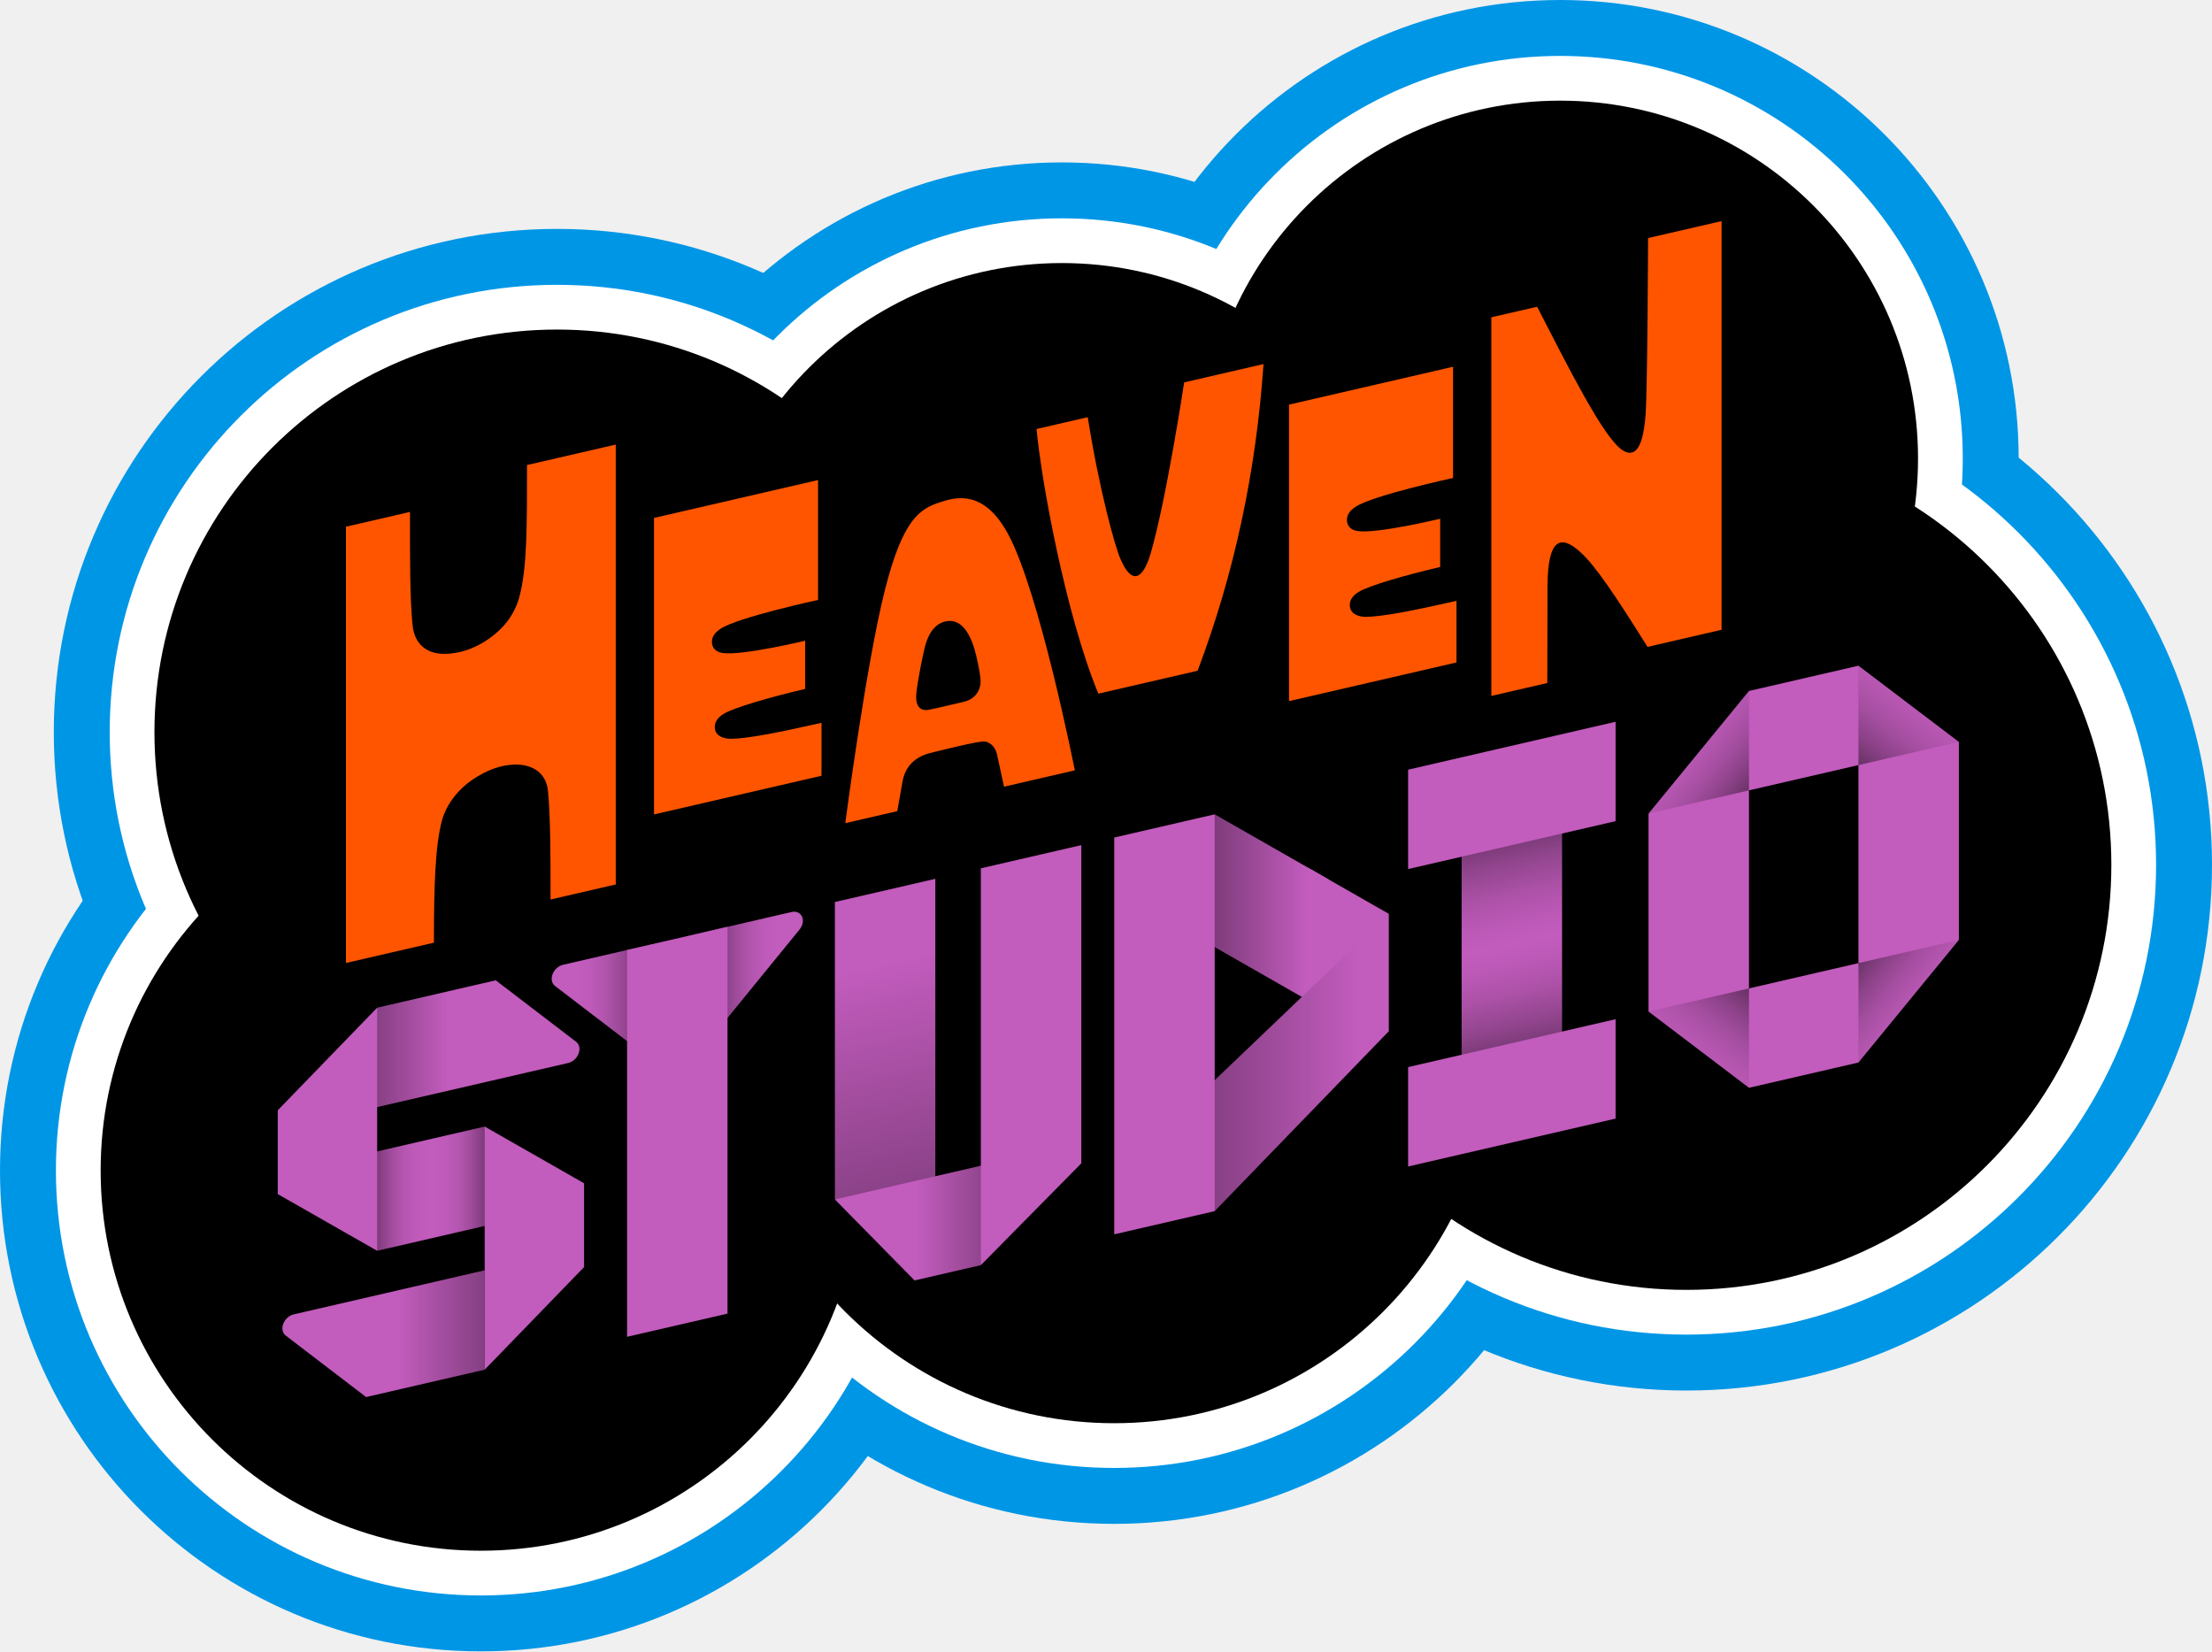
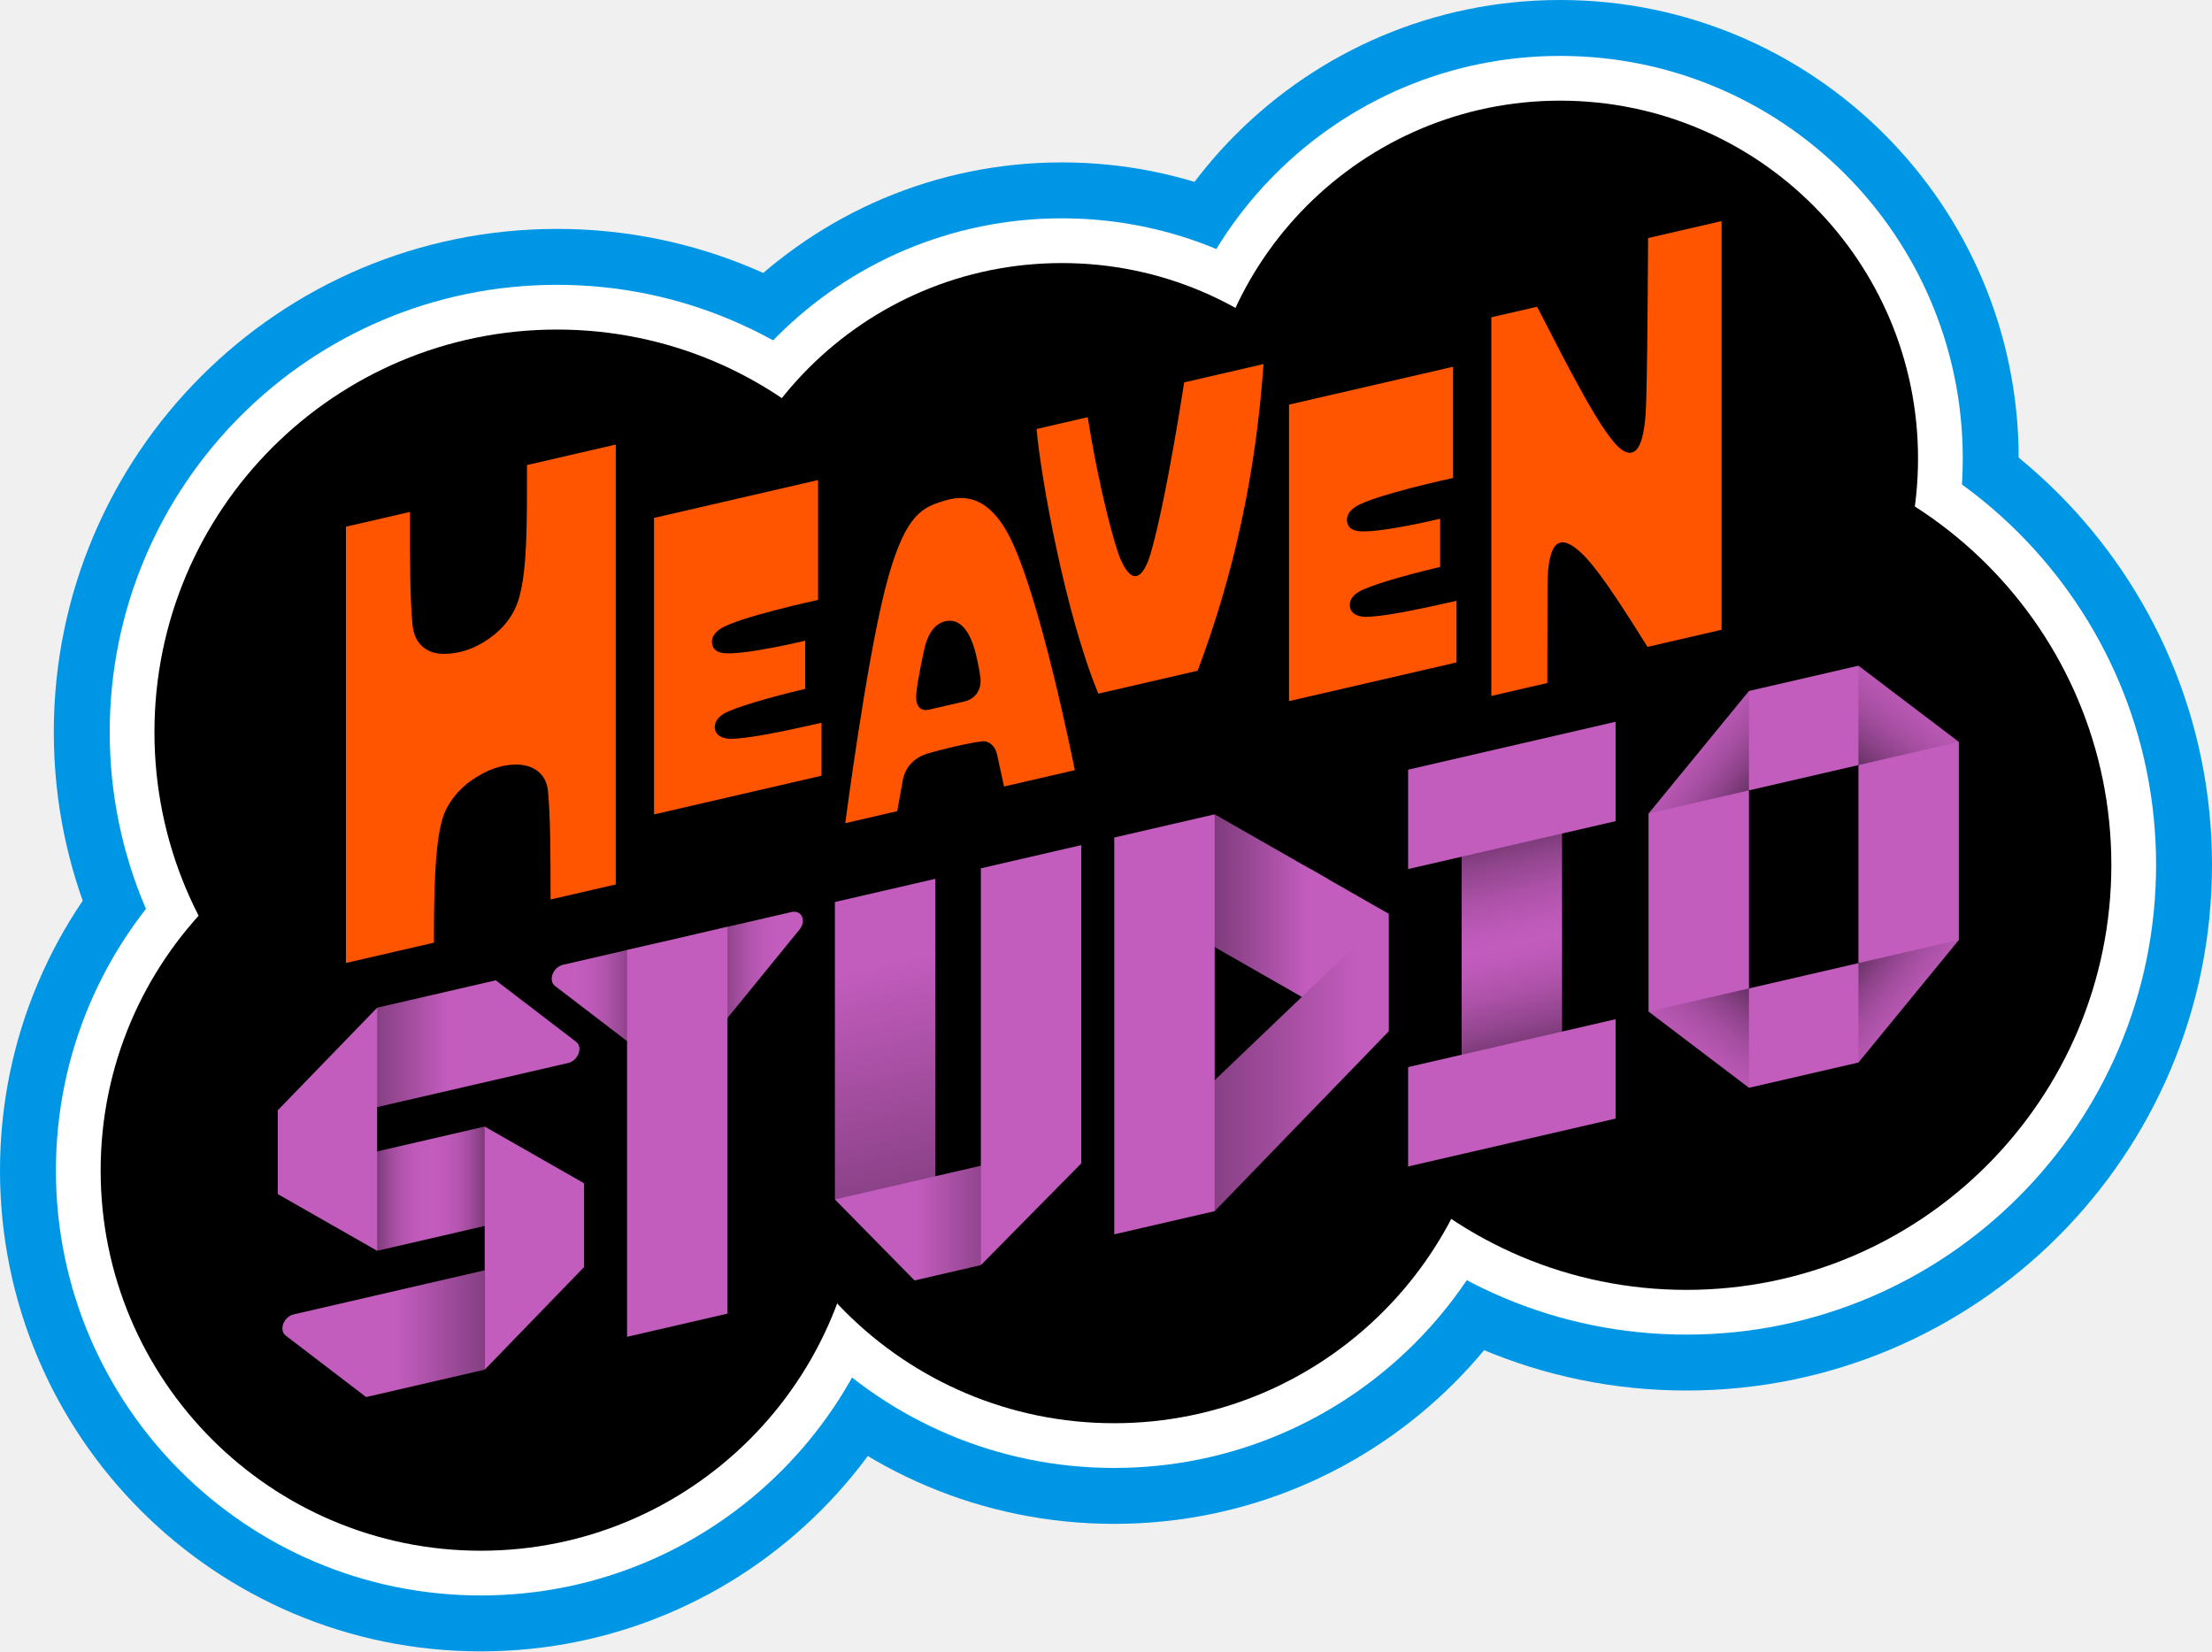
<svg xmlns="http://www.w3.org/2000/svg" version="1.1" id="Layer_1" x="0px" y="0px" viewBox="0 0 666.667 497.678" xml:space="preserve" width="666.667" height="497.678">
-   <defs id="defs27555" />
-   <style type="text/css" id="style27198">
+   <defs id="defs1406" />
+   <style type="text/css" id="style1049">
	.st0{fill:#0096E6;}
	.st1{fill:#FFFFFF;}
	.st2{fill:url(#SVGID_1_);}
	.st3{fill:url(#SVGID_2_);}
	.st4{fill:url(#SVGID_3_);}
	.st5{fill:url(#SVGID_4_);}
	.st6{fill:#C25CBD;}
	.st7{fill:url(#SVGID_5_);}
	.st8{fill:url(#SVGID_6_);}
	.st9{fill:url(#SVGID_7_);}
	.st10{fill:url(#SVGID_8_);}
	.st11{fill:url(#SVGID_9_);}
	.st12{fill:url(#SVGID_10_);}
	.st13{fill:url(#SVGID_11_);}
	.st14{fill:url(#SVGID_12_);}
	.st15{fill:url(#SVGID_13_);}
	.st16{fill:#FF5500;}
</style>
  <g id="Cloud_00000083799666631409244050000015707857231055609009_" transform="scale(1.333333)">
    <g id="Light_Blue_00000160191808892990395100000006227512186535804863_">
-       <circle class="st0" cx="381.195" cy="195.495" r="118.805" id="circle27200" />
-       <circle class="st0" cx="251.838" cy="235.744" r="108.694" id="circle27202" />
-       <circle class="st0" cx="108.694" cy="264.565" r="108.694" id="circle27204" />
-       <circle class="st0" cx="352.664" cy="103.639" r="103.639" id="circle27206" />
-       <circle class="st0" cx="240.025" cy="140.348" r="103.639" id="circle27208" />
-       <circle class="st0" cx="125.91" cy="165.489" r="113.75" id="circle27210" />
+       <circle class="st0" cx="381.195" cy="195.495" r="118.805" id="circle1051" />
+       <circle class="st0" cx="251.838" cy="235.744" r="108.694" id="circle1053" />
+       <circle class="st0" cx="108.694" cy="264.565" r="108.694" id="circle1055" />
+       <circle class="st0" cx="352.664" cy="103.639" r="103.639" id="circle1057" />
+       <circle class="st0" cx="240.025" cy="140.348" r="103.639" id="circle1059" />
+       <circle class="st0" cx="125.91" cy="165.489" r="113.75" id="circle1061" />
    </g>
    <g id="White_00000173863859387743365500000013956353504390998424_">
-       <circle class="st1" cx="381.195" cy="195.495" r="106.166" id="circle27213" />
-       <circle class="st1" cx="251.838" cy="235.744" r="96.055" id="circle27215" />
-       <circle class="st1" cx="108.694" cy="264.565" r="96.055" id="circle27217" />
-       <circle class="st1" cx="352.664" cy="103.639" r="91" id="circle27219" />
-       <circle class="st1" cx="240.025" cy="140.348" r="91" id="circle27221" />
-       <circle class="st1" cx="125.91" cy="165.489" r="101.111" id="circle27223" />
+       <circle class="st1" cx="381.195" cy="195.495" r="106.166" id="circle1064" />
+       <circle class="st1" cx="251.838" cy="235.744" r="96.055" id="circle1066" />
+       <circle class="st1" cx="108.694" cy="264.565" r="96.055" id="circle1068" />
+       <circle class="st1" cx="352.664" cy="103.639" r="91" id="circle1070" />
+       <circle class="st1" cx="240.025" cy="140.348" r="91" id="circle1072" />
+       <circle class="st1" cx="125.91" cy="165.489" r="101.111" id="circle1074" />
    </g>
    <g id="Black_00000169545454085168482590000000394691436740915639_">
-       <circle cx="381.195" cy="195.495" r="96.055" id="circle27226" />
-       <circle cx="251.838" cy="235.744" r="85.944" id="circle27228" />
-       <circle cx="108.694" cy="264.565" r="85.944" id="circle27230" />
-       <circle cx="352.664" cy="103.639" r="80.889" id="circle27232" />
-       <circle cx="240.026" cy="140.348" r="80.889" id="circle27234" />
-       <circle cx="125.91" cy="165.489" r="91" id="circle27236" />
+       <circle cx="381.195" cy="195.495" r="96.055" id="circle1077" />
+       <circle cx="251.838" cy="235.744" r="85.944" id="circle1079" />
+       <circle cx="108.694" cy="264.565" r="85.944" id="circle1081" />
+       <circle cx="352.664" cy="103.639" r="80.889" id="circle1083" />
+       <circle cx="240.026" cy="140.348" r="80.889" id="circle1085" />
+       <circle cx="125.91" cy="165.489" r="91" id="circle1087" />
    </g>
  </g>
  <g id="Heaven_Studio" transform="scale(1.333333)">
    <g id="O">
-       <g id="g27261">
+       <g id="g1112">
        <linearGradient id="SVGID_1_" gradientUnits="userSpaceOnUse" x1="438.566" y1="-32.044" x2="413.37" y2="-6.848" gradientTransform="matrix(1,-0.23087,0,1,0,283.5947)">
-           <stop offset="0" style="stop-color:#C25CBD" id="stop27240" />
-           <stop offset="0.182" style="stop-color:#BF5ABA" id="stop27242" />
-           <stop offset="0.328" style="stop-color:#B556B0" id="stop27244" />
-           <stop offset="0.462" style="stop-color:#A44EA0" id="stop27246" />
-           <stop offset="0.588" style="stop-color:#8C4288" id="stop27248" />
-           <stop offset="0.709" style="stop-color:#6D346A" id="stop27250" />
-           <stop offset="0.826" style="stop-color:#472246" id="stop27252" />
-           <stop offset="0.938" style="stop-color:#1C0D1B" id="stop27254" />
-           <stop offset="1" style="stop-color:#000000" id="stop27256" />
-         </linearGradient>
-         <polygon class="st2" points="442.784,167.691 431.433,174.156 420.083,172.932 416.238,162.587 420.083,150.467 " id="polygon27259" style="fill:url(#SVGID_1_)" />
-       </g>
-       <g id="g27284">
+           <stop offset="0" style="stop-color:#C25CBD" id="stop1091" />
+           <stop offset="0.182" style="stop-color:#BF5ABA" id="stop1093" />
+           <stop offset="0.328" style="stop-color:#B556B0" id="stop1095" />
+           <stop offset="0.462" style="stop-color:#A44EA0" id="stop1097" />
+           <stop offset="0.588" style="stop-color:#8C4288" id="stop1099" />
+           <stop offset="0.709" style="stop-color:#6D346A" id="stop1101" />
+           <stop offset="0.826" style="stop-color:#472246" id="stop1103" />
+           <stop offset="0.938" style="stop-color:#1C0D1B" id="stop1105" />
+           <stop offset="1" style="stop-color:#000000" id="stop1107" />
+         </linearGradient>
+         <polygon class="st2" points="442.784,167.691 431.433,174.156 420.083,172.932 416.238,162.587 420.083,150.467 " id="polygon1110" style="fill:url(#SVGID_1_)" />
+       </g>
+       <g id="g1135">
        <linearGradient id="SVGID_2_" gradientUnits="userSpaceOnUse" x1="375.11" y1="-33.789" x2="403.232" y2="-5.667" gradientTransform="matrix(1,-0.23087,0,1,0,283.5947)">
-           <stop offset="0" style="stop-color:#C25CBD" id="stop27263" />
-           <stop offset="0.182" style="stop-color:#BF5ABA" id="stop27265" />
-           <stop offset="0.328" style="stop-color:#B556B0" id="stop27267" />
-           <stop offset="0.462" style="stop-color:#A44EA0" id="stop27269" />
-           <stop offset="0.588" style="stop-color:#8C4288" id="stop27271" />
-           <stop offset="0.709" style="stop-color:#6D346A" id="stop27273" />
-           <stop offset="0.826" style="stop-color:#472246" id="stop27275" />
-           <stop offset="0.938" style="stop-color:#1C0D1B" id="stop27277" />
-           <stop offset="1" style="stop-color:#000000" id="stop27279" />
-         </linearGradient>
-         <polygon class="st3" points="395.338,178.645 383.987,185.11 372.637,183.886 395.338,156.18 399.182,166.525 " id="polygon27282" style="fill:url(#SVGID_2_)" />
-       </g>
-       <g id="g27307">
+           <stop offset="0" style="stop-color:#C25CBD" id="stop1114" />
+           <stop offset="0.182" style="stop-color:#BF5ABA" id="stop1116" />
+           <stop offset="0.328" style="stop-color:#B556B0" id="stop1118" />
+           <stop offset="0.462" style="stop-color:#A44EA0" id="stop1120" />
+           <stop offset="0.588" style="stop-color:#8C4288" id="stop1122" />
+           <stop offset="0.709" style="stop-color:#6D346A" id="stop1124" />
+           <stop offset="0.826" style="stop-color:#472246" id="stop1126" />
+           <stop offset="0.938" style="stop-color:#1C0D1B" id="stop1128" />
+           <stop offset="1" style="stop-color:#000000" id="stop1130" />
+         </linearGradient>
+         <polygon class="st3" points="395.338,178.645 383.987,185.11 372.637,183.886 395.338,156.18 399.182,166.525 " id="polygon1133" style="fill:url(#SVGID_2_)" />
+       </g>
+       <g id="g1158">
        <linearGradient id="SVGID_3_" gradientUnits="userSpaceOnUse" x1="2049.107" y1="2233.979" x2="2023.911" y2="2259.175" gradientTransform="matrix(-1,0.23087,0,-1,2425.962,2006.944)">
-           <stop offset="0" style="stop-color:#C25CBD" id="stop27286" />
-           <stop offset="0.182" style="stop-color:#BF5ABA" id="stop27288" />
-           <stop offset="0.328" style="stop-color:#B556B0" id="stop27290" />
-           <stop offset="0.462" style="stop-color:#A44EA0" id="stop27292" />
-           <stop offset="0.588" style="stop-color:#8C4288" id="stop27294" />
-           <stop offset="0.709" style="stop-color:#6D346A" id="stop27296" />
-           <stop offset="0.826" style="stop-color:#472246" id="stop27298" />
-           <stop offset="0.938" style="stop-color:#1C0D1B" id="stop27300" />
-           <stop offset="1" style="stop-color:#000000" id="stop27302" />
-         </linearGradient>
-         <polygon class="st4" points="372.637,228.648 383.987,222.183 395.338,223.407 399.189,233.75 395.338,245.872 " id="polygon27305" style="fill:url(#SVGID_3_)" />
-       </g>
-       <g id="g27330">
+           <stop offset="0" style="stop-color:#C25CBD" id="stop1137" />
+           <stop offset="0.182" style="stop-color:#BF5ABA" id="stop1139" />
+           <stop offset="0.328" style="stop-color:#B556B0" id="stop1141" />
+           <stop offset="0.462" style="stop-color:#A44EA0" id="stop1143" />
+           <stop offset="0.588" style="stop-color:#8C4288" id="stop1145" />
+           <stop offset="0.709" style="stop-color:#6D346A" id="stop1147" />
+           <stop offset="0.826" style="stop-color:#472246" id="stop1149" />
+           <stop offset="0.938" style="stop-color:#1C0D1B" id="stop1151" />
+           <stop offset="1" style="stop-color:#000000" id="stop1153" />
+         </linearGradient>
+         <polygon class="st4" points="372.637,228.648 383.987,222.183 395.338,223.407 399.189,233.75 395.338,245.872 " id="polygon1156" style="fill:url(#SVGID_3_)" />
+       </g>
+       <g id="g1181">
        <linearGradient id="SVGID_4_" gradientUnits="userSpaceOnUse" x1="1985.651" y1="2232.233" x2="2013.774" y2="2260.356" gradientTransform="matrix(-1,0.23087,0,-1,2425.962,2006.944)">
-           <stop offset="0" style="stop-color:#C25CBD" id="stop27309" />
-           <stop offset="0.182" style="stop-color:#BF5ABA" id="stop27311" />
-           <stop offset="0.328" style="stop-color:#B556B0" id="stop27313" />
-           <stop offset="0.462" style="stop-color:#A44EA0" id="stop27315" />
-           <stop offset="0.588" style="stop-color:#8C4288" id="stop27317" />
-           <stop offset="0.709" style="stop-color:#6D346A" id="stop27319" />
-           <stop offset="0.826" style="stop-color:#472246" id="stop27321" />
-           <stop offset="0.938" style="stop-color:#1C0D1B" id="stop27323" />
-           <stop offset="1" style="stop-color:#000000" id="stop27325" />
-         </linearGradient>
-         <polygon class="st5" points="420.083,217.694 431.433,211.229 442.784,212.453 420.083,240.16 416.245,229.813 " id="polygon27328" style="fill:url(#SVGID_4_)" />
-       </g>
-       <g id="g27334">
-         <polygon class="st6" points="420.083,217.694 420.083,240.16 395.338,245.872 395.338,223.407 " id="polygon27332" />
-       </g>
-       <g id="g27338">
-         <polygon class="st6" points="420.083,150.467 420.083,172.932 395.338,178.645 395.338,156.18 " id="polygon27336" />
-       </g>
-       <g id="g27342">
-         <polygon class="st6" points="395.338,178.645 395.338,223.407 372.637,228.648 372.637,183.886 " id="polygon27340" />
-       </g>
-       <g id="g27346">
-         <polygon class="st6" points="442.784,167.691 442.784,212.453 420.083,217.694 420.083,172.932 " id="polygon27344" />
+           <stop offset="0" style="stop-color:#C25CBD" id="stop1160" />
+           <stop offset="0.182" style="stop-color:#BF5ABA" id="stop1162" />
+           <stop offset="0.328" style="stop-color:#B556B0" id="stop1164" />
+           <stop offset="0.462" style="stop-color:#A44EA0" id="stop1166" />
+           <stop offset="0.588" style="stop-color:#8C4288" id="stop1168" />
+           <stop offset="0.709" style="stop-color:#6D346A" id="stop1170" />
+           <stop offset="0.826" style="stop-color:#472246" id="stop1172" />
+           <stop offset="0.938" style="stop-color:#1C0D1B" id="stop1174" />
+           <stop offset="1" style="stop-color:#000000" id="stop1176" />
+         </linearGradient>
+         <polygon class="st5" points="420.083,217.694 431.433,211.229 442.784,212.453 420.083,240.16 416.245,229.813 " id="polygon1179" style="fill:url(#SVGID_4_)" />
+       </g>
+       <g id="g1185">
+         <polygon class="st6" points="420.083,217.694 420.083,240.16 395.338,245.872 395.338,223.407 " id="polygon1183" />
+       </g>
+       <g id="g1189">
+         <polygon class="st6" points="420.083,150.467 420.083,172.932 395.338,178.645 395.338,156.18 " id="polygon1187" />
+       </g>
+       <g id="g1193">
+         <polygon class="st6" points="395.338,178.645 395.338,223.407 372.637,228.648 372.637,183.886 " id="polygon1191" />
+       </g>
+       <g id="g1197">
+         <polygon class="st6" points="442.784,167.691 442.784,212.453 420.083,217.694 420.083,172.932 " id="polygon1195" />
      </g>
    </g>
    <g id="I">
-       <g id="g27378">
+       <g id="g1229">
        <linearGradient id="SVGID_5_" gradientUnits="userSpaceOnUse" x1="341.739" y1="52.162" x2="341.739" y2="-34.758" gradientTransform="matrix(1,-0.23087,0,1,0,283.5947)">
-           <stop offset="0" style="stop-color:#000000" id="stop27349" />
-           <stop offset="0.1" style="stop-color:#3A1C39" id="stop27351" />
-           <stop offset="0.196" style="stop-color:#6B3368" id="stop27353" />
-           <stop offset="0.287" style="stop-color:#91458D" id="stop27355" />
-           <stop offset="0.37" style="stop-color:#AC51A7" id="stop27357" />
-           <stop offset="0.444" style="stop-color:#BC59B7" id="stop27359" />
-           <stop offset="0.5" style="stop-color:#C25CBD" id="stop27361" />
-           <stop offset="0.556" style="stop-color:#BC59B7" id="stop27363" />
-           <stop offset="0.63" style="stop-color:#AC51A7" id="stop27365" />
-           <stop offset="0.713" style="stop-color:#91458D" id="stop27367" />
-           <stop offset="0.804" style="stop-color:#6B3368" id="stop27369" />
-           <stop offset="0.9" style="stop-color:#3A1C39" id="stop27371" />
-           <stop offset="1" style="stop-color:#000000" id="stop27373" />
-         </linearGradient>
-         <polygon class="st7" points="353.09,167.32 353.09,254.24 330.388,259.481 330.388,172.561 " id="polygon27376" style="fill:url(#SVGID_5_)" />
-       </g>
-       <g id="g27382">
-         <polygon class="st6" points="365.186,163.141 365.186,185.606 318.292,196.433 318.292,173.967 " id="polygon27380" />
-       </g>
-       <g id="g27386">
-         <polygon class="st6" points="365.186,230.368 365.186,252.833 318.292,263.66 318.292,241.194 " id="polygon27384" />
+           <stop offset="0" style="stop-color:#000000" id="stop1200" />
+           <stop offset="0.1" style="stop-color:#3A1C39" id="stop1202" />
+           <stop offset="0.196" style="stop-color:#6B3368" id="stop1204" />
+           <stop offset="0.287" style="stop-color:#91458D" id="stop1206" />
+           <stop offset="0.37" style="stop-color:#AC51A7" id="stop1208" />
+           <stop offset="0.444" style="stop-color:#BC59B7" id="stop1210" />
+           <stop offset="0.5" style="stop-color:#C25CBD" id="stop1212" />
+           <stop offset="0.556" style="stop-color:#BC59B7" id="stop1214" />
+           <stop offset="0.63" style="stop-color:#AC51A7" id="stop1216" />
+           <stop offset="0.713" style="stop-color:#91458D" id="stop1218" />
+           <stop offset="0.804" style="stop-color:#6B3368" id="stop1220" />
+           <stop offset="0.9" style="stop-color:#3A1C39" id="stop1222" />
+           <stop offset="1" style="stop-color:#000000" id="stop1224" />
+         </linearGradient>
+         <polygon class="st7" points="353.09,167.32 353.09,254.24 330.388,259.481 330.388,172.561 " id="polygon1227" style="fill:url(#SVGID_5_)" />
+       </g>
+       <g id="g1233">
+         <polygon class="st6" points="365.186,163.141 365.186,185.606 318.292,196.433 318.292,173.967 " id="polygon1231" />
+       </g>
+       <g id="g1237">
+         <polygon class="st6" points="365.186,230.368 365.186,252.833 318.292,263.66 318.292,241.194 " id="polygon1235" />
      </g>
    </g>
    <g id="D">
-       <g id="g27391">
-         <polygon class="st6" points="295.927,196.269 313.926,206.553 294.238,229.203 " id="polygon27389" />
-       </g>
-       <g id="g27400">
+       <g id="g1242">
+         <polygon class="st6" points="295.927,196.269 313.926,206.553 294.238,229.203 " id="polygon1240" />
+       </g>
+       <g id="g1251">
        <linearGradient id="SVGID_6_" gradientUnits="userSpaceOnUse" x1="307.265" y1="-10.832" x2="203.392" y2="-10.832" gradientTransform="matrix(1,-0.23087,0,1,0,283.5947)">
-           <stop offset="0.115" style="stop-color:#C25CBD" id="stop27393" />
-           <stop offset="0.687" style="stop-color:#000000" id="stop27395" />
-         </linearGradient>
-         <polygon class="st8" points="300.258,198.743 300.258,228.755 268.159,210.411 274.566,184.062 " id="polygon27398" style="fill:url(#SVGID_6_)" />
-       </g>
-       <g id="g27409">
+           <stop offset="0.115" style="stop-color:#C25CBD" id="stop1244" />
+           <stop offset="0.687" style="stop-color:#000000" id="stop1246" />
+         </linearGradient>
+         <polygon class="st8" points="300.258,198.743 300.258,228.755 268.159,210.411 274.566,184.062 " id="polygon1249" style="fill:url(#SVGID_6_)" />
+       </g>
+       <g id="g1260">
        <linearGradient id="SVGID_7_" gradientUnits="userSpaceOnUse" x1="306.817" y1="24.491" x2="200.02" y2="24.491" gradientTransform="matrix(1,-0.23087,0,1,0,283.5947)">
-           <stop offset="0" style="stop-color:#C25CBD" id="stop27402" />
-           <stop offset="1" style="stop-color:#000000" id="stop27404" />
-         </linearGradient>
-         <polygon class="st9" points="274.566,273.755 269.358,249.124 313.926,206.553 313.926,233.09 " id="polygon27407" style="fill:url(#SVGID_7_)" />
-       </g>
-       <g id="g27413">
-         <polygon class="st6" points="274.566,184.062 274.566,273.755 251.865,278.996 251.865,189.303 " id="polygon27411" />
+           <stop offset="0" style="stop-color:#C25CBD" id="stop1253" />
+           <stop offset="1" style="stop-color:#000000" id="stop1255" />
+         </linearGradient>
+         <polygon class="st9" points="274.566,273.755 269.358,249.124 313.926,206.553 313.926,233.09 " id="polygon1258" style="fill:url(#SVGID_7_)" />
+       </g>
+       <g id="g1264">
+         <polygon class="st6" points="274.566,184.062 274.566,273.755 251.865,278.996 251.865,189.303 " id="polygon1262" />
      </g>
    </g>
    <g id="U">
-       <g id="g27423">
+       <g id="g1274">
        <linearGradient id="SVGID_8_" gradientUnits="userSpaceOnUse" x1="200.07" y1="-19.608" x2="200.07" y2="161.121" gradientTransform="matrix(1,-0.23087,0,1,0,283.5947)">
-           <stop offset="0" style="stop-color:#C25CBD" id="stop27416" />
-           <stop offset="1" style="stop-color:#000000" id="stop27418" />
-         </linearGradient>
-         <polygon class="st10" points="211.421,198.64 211.421,273.556 188.719,271.109 188.719,203.881 " id="polygon27421" style="fill:url(#SVGID_8_)" />
-       </g>
-       <g id="g27432">
+           <stop offset="0" style="stop-color:#C25CBD" id="stop1267" />
+           <stop offset="1" style="stop-color:#000000" id="stop1269" />
+         </linearGradient>
+         <polygon class="st10" points="211.421,198.64 211.421,273.556 188.719,271.109 188.719,203.881 " id="polygon1272" style="fill:url(#SVGID_8_)" />
+       </g>
+       <g id="g1283">
        <linearGradient id="SVGID_9_" gradientUnits="userSpaceOnUse" x1="207.406" y1="42.316" x2="264.961" y2="42.316" gradientTransform="matrix(1,-0.23087,0,1,0,283.5947)">
-           <stop offset="0" style="stop-color:#C25CBD" id="stop27425" />
-           <stop offset="1" style="stop-color:#000000" id="stop27427" />
-         </linearGradient>
-         <polygon class="st11" points="228.12,262.012 221.713,285.957 206.724,289.417 188.719,271.109 " id="polygon27430" style="fill:url(#SVGID_9_)" />
-       </g>
-       <g id="g27436">
-         <polygon class="st6" points="221.713,285.957 221.713,196.264 244.414,191.023 244.414,262.954 " id="polygon27434" />
+           <stop offset="0" style="stop-color:#C25CBD" id="stop1276" />
+           <stop offset="1" style="stop-color:#000000" id="stop1278" />
+         </linearGradient>
+         <polygon class="st11" points="228.12,262.012 221.713,285.957 206.724,289.417 188.719,271.109 " id="polygon1281" style="fill:url(#SVGID_9_)" />
+       </g>
+       <g id="g1287">
+         <polygon class="st6" points="221.713,285.957 221.713,196.264 244.414,191.023 244.414,262.954 " id="polygon1285" />
      </g>
    </g>
    <g id="T">
-       <g id="g27472">
+       <g id="g1323">
        <linearGradient id="SVGID_10_" gradientUnits="userSpaceOnUse" x1="124.704" y1="-24.912" x2="181.483" y2="-24.912" gradientTransform="matrix(1,-0.23087,0,1,0,283.5947)">
-           <stop offset="0.1" style="stop-color:#C25CBD" id="stop27439" />
-           <stop offset="0.155" style="stop-color:#BE5AB9" id="stop27441" />
-           <stop offset="0.213" style="stop-color:#B154AD" id="stop27443" />
-           <stop offset="0.271" style="stop-color:#9D4A99" id="stop27445" />
-           <stop offset="0.331" style="stop-color:#803C7C" id="stop27447" />
-           <stop offset="0.39" style="stop-color:#5A2B58" id="stop27449" />
-           <stop offset="0.449" style="stop-color:#2D152C" id="stop27451" />
-           <stop offset="0.5" style="stop-color:#000000" id="stop27453" />
-           <stop offset="0.551" style="stop-color:#2D152C" id="stop27455" />
-           <stop offset="0.61" style="stop-color:#5A2B58" id="stop27457" />
-           <stop offset="0.669" style="stop-color:#803C7C" id="stop27459" />
-           <stop offset="0.729" style="stop-color:#9D4A99" id="stop27461" />
-           <stop offset="0.787" style="stop-color:#B154AD" id="stop27463" />
-           <stop offset="0.845" style="stop-color:#BE5AB9" id="stop27465" />
-           <stop offset="0.9" style="stop-color:#C25CBD" id="stop27467" />
-         </linearGradient>
-         <path class="st12" d="m 162.564,232.385 -18.941,4.373 -18.16,-13.894 c -1.62,-1.239 -0.477,-4.269 1.809,-4.796 l 51.643,-11.923 c 2.286,-0.528 3.428,1.974 1.809,3.961 z" id="path27470" style="fill:url(#SVGID_10_)" />
-       </g>
-       <g id="g27476">
-         <polygon class="st6" points="164.444,209.485 164.444,296.915 141.743,302.156 141.743,214.726 " id="polygon27474" />
+           <stop offset="0.1" style="stop-color:#C25CBD" id="stop1290" />
+           <stop offset="0.155" style="stop-color:#BE5AB9" id="stop1292" />
+           <stop offset="0.213" style="stop-color:#B154AD" id="stop1294" />
+           <stop offset="0.271" style="stop-color:#9D4A99" id="stop1296" />
+           <stop offset="0.331" style="stop-color:#803C7C" id="stop1298" />
+           <stop offset="0.39" style="stop-color:#5A2B58" id="stop1300" />
+           <stop offset="0.449" style="stop-color:#2D152C" id="stop1302" />
+           <stop offset="0.5" style="stop-color:#000000" id="stop1304" />
+           <stop offset="0.551" style="stop-color:#2D152C" id="stop1306" />
+           <stop offset="0.61" style="stop-color:#5A2B58" id="stop1308" />
+           <stop offset="0.669" style="stop-color:#803C7C" id="stop1310" />
+           <stop offset="0.729" style="stop-color:#9D4A99" id="stop1312" />
+           <stop offset="0.787" style="stop-color:#B154AD" id="stop1314" />
+           <stop offset="0.845" style="stop-color:#BE5AB9" id="stop1316" />
+           <stop offset="0.9" style="stop-color:#C25CBD" id="stop1318" />
+         </linearGradient>
+         <path class="st12" d="m 162.564,232.385 -18.941,4.373 -18.16,-13.894 c -1.62,-1.239 -0.477,-4.269 1.809,-4.796 l 51.643,-11.923 c 2.286,-0.528 3.428,1.974 1.809,3.961 z" id="path1321" style="fill:url(#SVGID_10_)" />
+       </g>
+       <g id="g1327">
+         <polygon class="st6" points="164.444,209.485 164.444,296.915 141.743,302.156 141.743,214.726 " id="polygon1325" />
      </g>
    </g>
    <g id="S_00000114042035609803708590000018275530301858250687_">
-       <g id="g27516">
+       <g id="g1367">
        <linearGradient id="SVGID_11_" gradientUnits="userSpaceOnUse" x1="78.843" y1="7.57" x2="115.968" y2="7.57" gradientTransform="matrix(1,-0.23087,0,1,0,283.5947)">
-           <stop offset="0" style="stop-color:#000000" id="stop27479" />
-           <stop offset="0.031" style="stop-color:#1C0D1B" id="stop27481" />
-           <stop offset="0.087" style="stop-color:#472246" id="stop27483" />
-           <stop offset="0.145" style="stop-color:#6D346A" id="stop27485" />
-           <stop offset="0.206" style="stop-color:#8C4288" id="stop27487" />
-           <stop offset="0.269" style="stop-color:#A44EA0" id="stop27489" />
-           <stop offset="0.336" style="stop-color:#B556B0" id="stop27491" />
-           <stop offset="0.409" style="stop-color:#BF5ABA" id="stop27493" />
-           <stop offset="0.5" style="stop-color:#C25CBD" id="stop27495" />
-           <stop offset="0.591" style="stop-color:#BF5ABA" id="stop27497" />
-           <stop offset="0.664" style="stop-color:#B556B0" id="stop27499" />
-           <stop offset="0.731" style="stop-color:#A44EA0" id="stop27501" />
-           <stop offset="0.794" style="stop-color:#8C4288" id="stop27503" />
-           <stop offset="0.855" style="stop-color:#6D346A" id="stop27505" />
-           <stop offset="0.913" style="stop-color:#472246" id="stop27507" />
-           <stop offset="0.969" style="stop-color:#1C0D1B" id="stop27509" />
-           <stop offset="1" style="stop-color:#000000" id="stop27511" />
-         </linearGradient>
-         <polygon class="st13" points="109.561,254.638 115.968,275.624 85.25,282.716 78.843,261.73 " id="polygon27514" style="fill:url(#SVGID_11_)" />
-       </g>
-       <g id="g27525">
+           <stop offset="0" style="stop-color:#000000" id="stop1330" />
+           <stop offset="0.031" style="stop-color:#1C0D1B" id="stop1332" />
+           <stop offset="0.087" style="stop-color:#472246" id="stop1334" />
+           <stop offset="0.145" style="stop-color:#6D346A" id="stop1336" />
+           <stop offset="0.206" style="stop-color:#8C4288" id="stop1338" />
+           <stop offset="0.269" style="stop-color:#A44EA0" id="stop1340" />
+           <stop offset="0.336" style="stop-color:#B556B0" id="stop1342" />
+           <stop offset="0.409" style="stop-color:#BF5ABA" id="stop1344" />
+           <stop offset="0.5" style="stop-color:#C25CBD" id="stop1346" />
+           <stop offset="0.591" style="stop-color:#BF5ABA" id="stop1348" />
+           <stop offset="0.664" style="stop-color:#B556B0" id="stop1350" />
+           <stop offset="0.731" style="stop-color:#A44EA0" id="stop1352" />
+           <stop offset="0.794" style="stop-color:#8C4288" id="stop1354" />
+           <stop offset="0.855" style="stop-color:#6D346A" id="stop1356" />
+           <stop offset="0.913" style="stop-color:#472246" id="stop1358" />
+           <stop offset="0.969" style="stop-color:#1C0D1B" id="stop1360" />
+           <stop offset="1" style="stop-color:#000000" id="stop1362" />
+         </linearGradient>
+         <polygon class="st13" points="109.561,254.638 115.968,275.624 85.25,282.716 78.843,261.73 " id="polygon1365" style="fill:url(#SVGID_11_)" />
+       </g>
+       <g id="g1376">
        <linearGradient id="SVGID_12_" gradientUnits="userSpaceOnUse" x1="48.975" y1="-24.912" x2="101.114" y2="-24.912" gradientTransform="matrix(1,-0.23087,0,1,0,283.5947)">
-           <stop offset="0" style="stop-color:#000000" id="stop27518" />
-           <stop offset="1" style="stop-color:#C25CBD" id="stop27520" />
-         </linearGradient>
-         <path class="st14" d="m 128.414,240.269 -49.571,11.444 6.407,-23.945 26.812,-6.19 18.161,13.894 c 1.62,1.239 0.477,4.269 -1.809,4.796 z" id="path27523" style="fill:url(#SVGID_12_)" />
-       </g>
-       <g id="g27534">
+           <stop offset="0" style="stop-color:#000000" id="stop1369" />
+           <stop offset="1" style="stop-color:#C25CBD" id="stop1371" />
+         </linearGradient>
+         <path class="st14" d="m 128.414,240.269 -49.571,11.444 6.407,-23.945 26.812,-6.19 18.161,13.894 c 1.62,1.239 0.477,4.269 -1.809,4.796 z" id="path1374" style="fill:url(#SVGID_12_)" />
+       </g>
+       <g id="g1385">
        <linearGradient id="SVGID_13_" gradientUnits="userSpaceOnUse" x1="1829.171" y1="2300.039" x2="1874.903" y2="2300.039" gradientTransform="matrix(-1,0.23087,0,-1,1964.93,2170.047)">
-           <stop offset="0" style="stop-color:#321933" id="stop27527" />
-           <stop offset="1" style="stop-color:#C25CBD" id="stop27529" />
-         </linearGradient>
-         <path class="st15" d="m 66.397,297.086 43.164,-9.965 V 309.586 l -26.812,6.19 -18.161,-13.894 c -1.62,-1.239 -0.477,-4.269 1.809,-4.796 z" id="path27532" style="fill:url(#SVGID_13_)" />
-       </g>
-       <g id="g27538">
-         <polygon class="st6" points="85.25,227.769 85.25,282.716 62.784,269.9 62.784,250.958 " id="polygon27536" />
-       </g>
-       <g id="g27542">
-         <polygon class="st6" points="109.561,309.585 109.561,254.638 132.027,267.454 132.027,286.396 " id="polygon27540" />
-       </g>
-     </g>
-     <path id="N_2_" class="st16" d="m 372.531,53.81 c 0,0 -0.13,33.818 -0.551,39.767 -0.658,9.292 -3.154,9.541 -5.279,8.147 -4.239,-2.781 -12.161,-18.619 -19.254,-32.392 l -10.348,2.389 v 85.581 l 12.653,-2.921 0.043,-21.715 c 0.022,-11.147 3.065,-11.872 7.488,-7.823 3.356,3.073 7.922,9.848 15.118,21.37 l 16.744,-3.866 V 49.975 Z" />
-     <path id="E_4_" class="st16" d="m 308.664,139.431 c -0.384,0.002 -3.226,-0.095 -3.53,-2.263 -0.176,-1.256 0.427,-2.435 1.943,-3.362 2.372,-1.451 10.581,-3.81 18.46,-5.658 v -10.896 c 0,0 -14.267,3.433 -18.655,2.78 -1.333,-0.198 -2.22,-0.903 -2.397,-2.134 -0.18,-1.258 0.454,-2.392 1.943,-3.362 4.013,-2.613 22.023,-6.499 22.023,-6.499 V 82.897 l -37.082,8.561 -6e-5,67.016 37.86,-8.741 v -13.924 c -10.105,2.296 -16.935,3.601 -20.565,3.621 z" />
-     <path id="V_00000085929962132880534560000014672246115285576350_" class="st16" d="m 267.669,86.43 c 0,0 -4.017,26.467 -7.584,38.698 -1.019,3.495 -3.483,8.842 -6.834,1.196 -1.2,-2.739 -4.763,-15.533 -7.377,-32.028 l -11.569,2.671 c 1.012,11.341 6.566,41.974 13.966,59.82 l 22.437,-5.18 c 8.259,-21.856 13.214,-44.94 14.898,-69.318 z" />
-     <path id="A_00000133530497519337124040000002342243645749724802_" class="st16" d="m 227.844,120.666 c -5.615,-10.345 -12.145,-8.201 -15.49,-7.094 -4.384,1.45 -8.275,3.702 -12.346,19.851 -4.28,16.976 -8.939,52.635 -8.939,52.635 l 11.748,-2.712 1.207,-6.761 c 0.583,-3.265 2.661,-5.34 5.83,-6.272 0,0 9.103,-2.363 12.21,-2.716 1.313,-0.149 2.855,0.887 3.303,2.942 l 1.587,7.275 15.999,-3.694 c 0,-3e-5 -7.959,-40.283 -15.108,-53.455 z m -9.888,37.94 c -1.787,0.389 -5.853,1.419 -7.93,1.808 -1.988,0.389 -3.15,-0.732 -2.904,-3.57 0.223,-2.655 1.39,-8.283 1.832,-10.184 0.978,-4.203 2.9,-5.955 5.16,-6.27 2.897,-0.404 5.428,2.128 6.813,8.994 0.134,0.664 0.472,2.041 0.692,3.913 0.268,2.273 -0.849,4.6 -3.663,5.309 z" />
-     <path id="E_3_" class="st16" d="m 165.128,166.997 c -0.384,0.002 -3.226,-0.095 -3.53,-2.263 -0.176,-1.256 0.427,-2.435 1.943,-3.362 2.372,-1.451 10.581,-3.81 18.46,-5.658 v -10.896 c 0,0 -14.267,3.433 -18.655,2.78 -1.333,-0.198 -2.22,-0.903 -2.397,-2.134 -0.18,-1.258 0.454,-2.392 1.943,-3.362 4.013,-2.613 22.023,-6.499 22.023,-6.499 l 8e-5,-27.098 -37.082,8.561 -9e-5,67.016 37.86,-8.741 v -11.967 c -10.105,2.296 -16.935,3.601 -20.565,3.621 z" />
-     <path id="H_6_" class="st16" d="m 119.122,105.114 c 0,13.373 0.067,23.382 -1.765,29.94 -1.113,3.984 -3.562,7.016 -6.833,9.311 -3.332,2.338 -6.672,3.362 -9.943,3.427 -3.989,0.079 -6.904,-2.092 -7.33,-6.523 -0.612,-6.367 -0.572,-14.412 -0.572,-25.561 l -14.477,3.342 v 98.61 l 19.885,-4.591 c 0,-12.55 0.257,-21.8 1.804,-27.569 1.054,-3.932 3.921,-7.25 6.816,-9.205 3.383,-2.285 6.495,-3.427 9.773,-3.48 3.984,-0.065 7.008,1.991 7.384,5.964 0.551,5.82 0.586,13.734 0.586,24.534 l 14.735,-3.402 V 100.482 Z" />
+           <stop offset="0" style="stop-color:#321933" id="stop1378" />
+           <stop offset="1" style="stop-color:#C25CBD" id="stop1380" />
+         </linearGradient>
+         <path class="st15" d="m 66.397,297.086 43.164,-9.965 V 309.586 l -26.812,6.19 -18.161,-13.894 c -1.62,-1.239 -0.477,-4.269 1.809,-4.796 z" id="path1383" style="fill:url(#SVGID_13_)" />
+       </g>
+       <g id="g1389">
+         <polygon class="st6" points="85.25,227.769 85.25,282.716 62.784,269.9 62.784,250.958 " id="polygon1387" />
+       </g>
+       <g id="g1393">
+         <polygon class="st6" points="109.561,309.585 109.561,254.638 132.027,267.454 132.027,286.396 " id="polygon1391" />
+       </g>
+     </g>
+     <path id="N_1_" class="st16" d="m 372.531,53.81 c 0,0 -0.13,33.818 -0.551,39.767 -0.657,9.292 -3.154,9.541 -5.279,8.147 -4.239,-2.781 -12.161,-18.619 -19.254,-32.392 l -10.348,2.389 v 85.581 l 12.653,-2.921 0.043,-21.715 c 0.022,-11.147 3.065,-11.872 7.488,-7.823 3.356,3.073 7.922,9.848 15.118,21.37 l 16.744,-3.866 V 49.975 Z" />
+     <path id="E_2_" class="st16" d="m 308.664,139.429 c -0.384,0.002 -3.226,-0.095 -3.53,-2.263 -0.176,-1.256 0.427,-2.435 1.943,-3.362 2.372,-1.451 10.581,-3.81 18.46,-5.658 V 117.25 c 0,0 -14.267,3.433 -18.655,2.78 -1.333,-0.198 -2.22,-0.903 -2.397,-2.134 -0.18,-1.258 0.454,-2.392 1.943,-3.362 4.013,-2.613 22.023,-6.499 22.023,-6.499 V 82.897 l -37.082,8.561 -9e-5,67.016 37.86,-8.741 v -13.926 c -10.105,2.296 -16.935,3.601 -20.565,3.621 z" />
+     <path id="V_1_" class="st16" d="m 267.669,86.43 c 0,0 -4.017,26.467 -7.584,38.698 -1.019,3.495 -3.483,8.842 -6.834,1.196 -1.2,-2.739 -4.763,-15.533 -7.377,-32.028 l -11.569,2.671 c 1.012,11.341 6.566,41.974 13.966,59.82 l 22.437,-5.18 c 8.259,-21.856 13.214,-44.94 14.898,-69.318 z" />
+     <path id="A_1_" class="st16" d="m 227.844,120.625 c -5.615,-10.345 -12.145,-8.201 -15.49,-7.094 -4.384,1.45 -8.275,3.702 -12.346,19.851 -4.28,16.976 -8.944,52.677 -8.944,52.677 l 11.746,-2.712 1.214,-6.803 c 0.583,-3.265 2.661,-5.34 5.83,-6.272 3.046,-0.896 9.103,-2.363 12.21,-2.716 1.313,-0.149 2.855,0.887 3.303,2.942 l 1.587,7.275 15.999,-3.694 c 0,0 -7.959,-40.283 -15.108,-53.455 z m -9.888,37.94 -7.93,1.831 c -1.989,0.459 -3.146,-0.756 -2.904,-3.593 0.227,-2.655 1.39,-8.283 1.832,-10.184 0.978,-4.203 2.9,-5.955 5.16,-6.27 2.897,-0.404 5.428,2.128 6.813,8.994 0.134,0.664 0.472,2.041 0.692,3.913 0.268,2.273 -0.848,4.659 -3.663,5.309 z" />
+     <path id="E_1_" class="st16" d="m 165.128,166.997 c -0.384,0.002 -3.226,-0.095 -3.53,-2.263 -0.176,-1.256 0.427,-2.435 1.943,-3.362 2.372,-1.451 10.581,-3.81 18.46,-5.658 v -10.896 c 0,0 -14.267,3.433 -18.655,2.78 -1.333,-0.198 -2.22,-0.903 -2.397,-2.134 -0.18,-1.258 0.454,-2.392 1.943,-3.362 4.013,-2.613 22.023,-6.499 22.023,-6.499 v -27.098 l -37.082,8.561 -8e-5,67.016 37.86,-8.741 v -11.967 c -10.105,2.296 -16.935,3.601 -20.565,3.621 z" />
+     <path id="H_2_" class="st16" d="m 119.122,105.114 c 0,13.373 0.067,23.382 -1.765,29.94 -1.113,3.984 -3.562,7.016 -6.833,9.311 -3.332,2.338 -6.672,3.362 -9.943,3.427 -3.989,0.079 -6.904,-2.092 -7.33,-6.523 -0.612,-6.367 -0.572,-14.412 -0.572,-25.561 l -14.477,3.342 v 98.61 l 19.885,-4.591 c 0,-12.55 0.257,-21.8 1.804,-27.569 1.054,-3.932 3.921,-7.25 6.816,-9.205 3.383,-2.285 6.495,-3.427 9.773,-3.48 3.984,-0.065 7.008,1.991 7.384,5.964 0.551,5.82 0.586,13.734 0.586,24.534 l 14.735,-3.402 v -99.428 z" />
  </g>
</svg>
